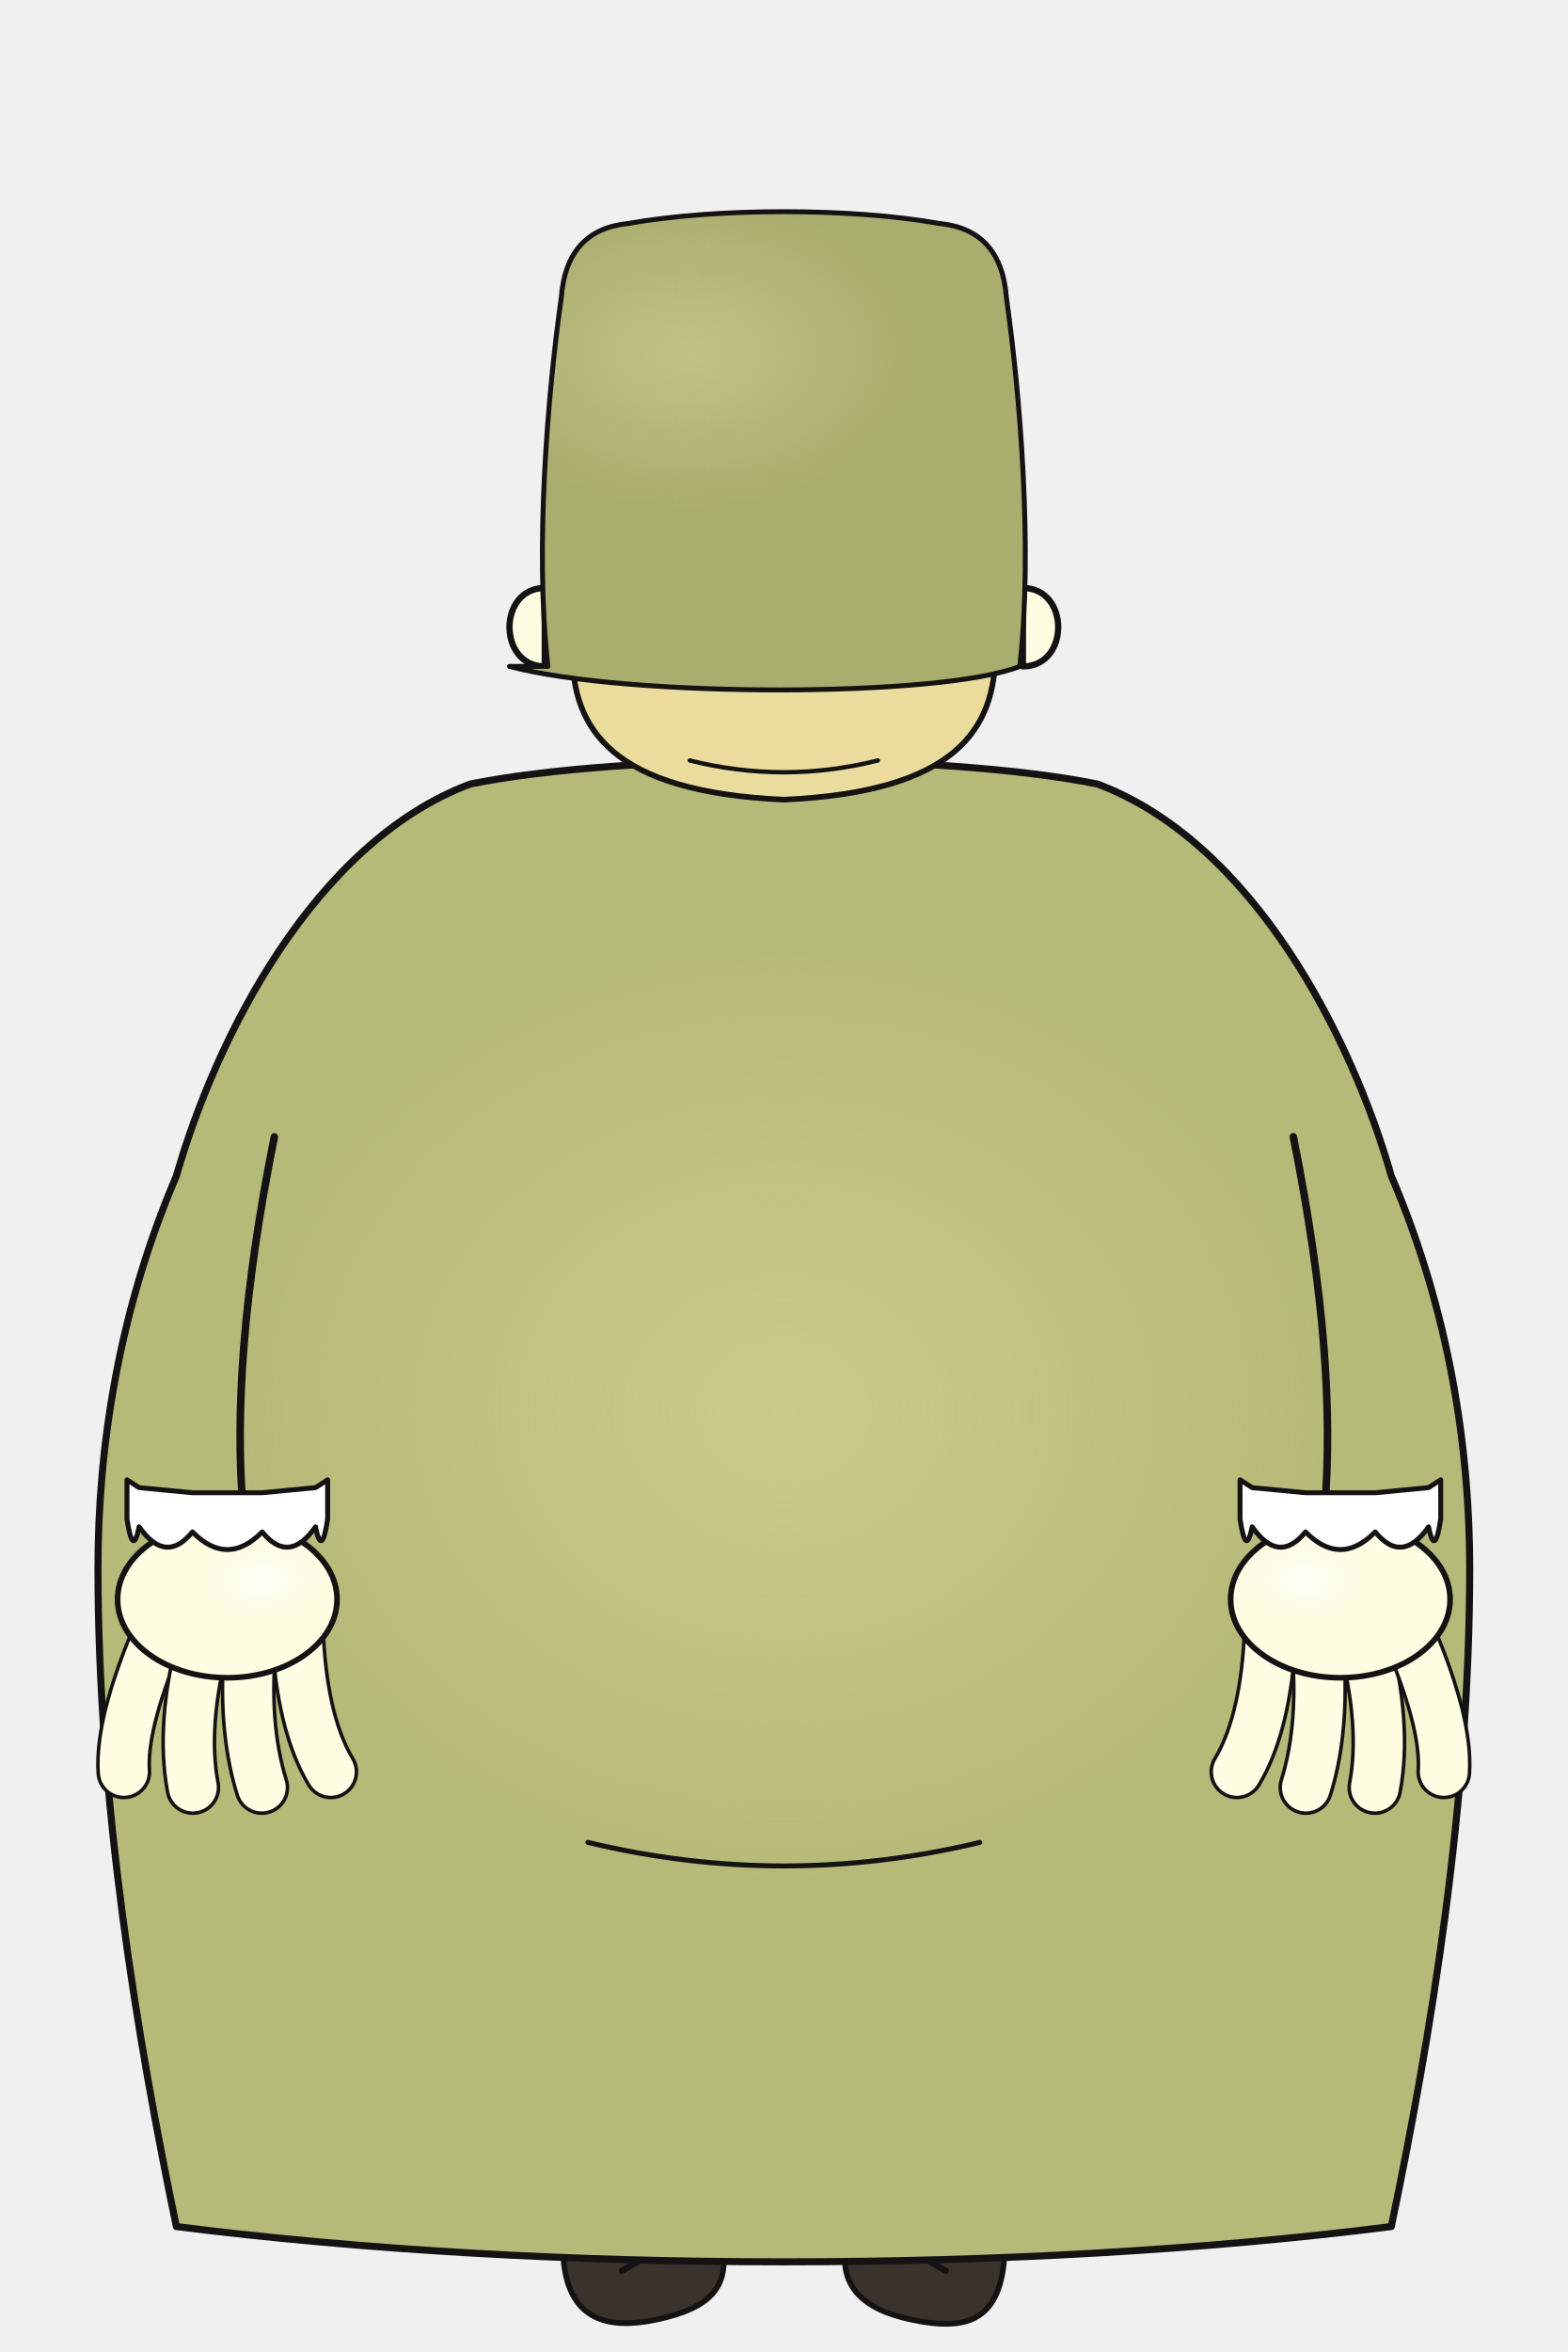
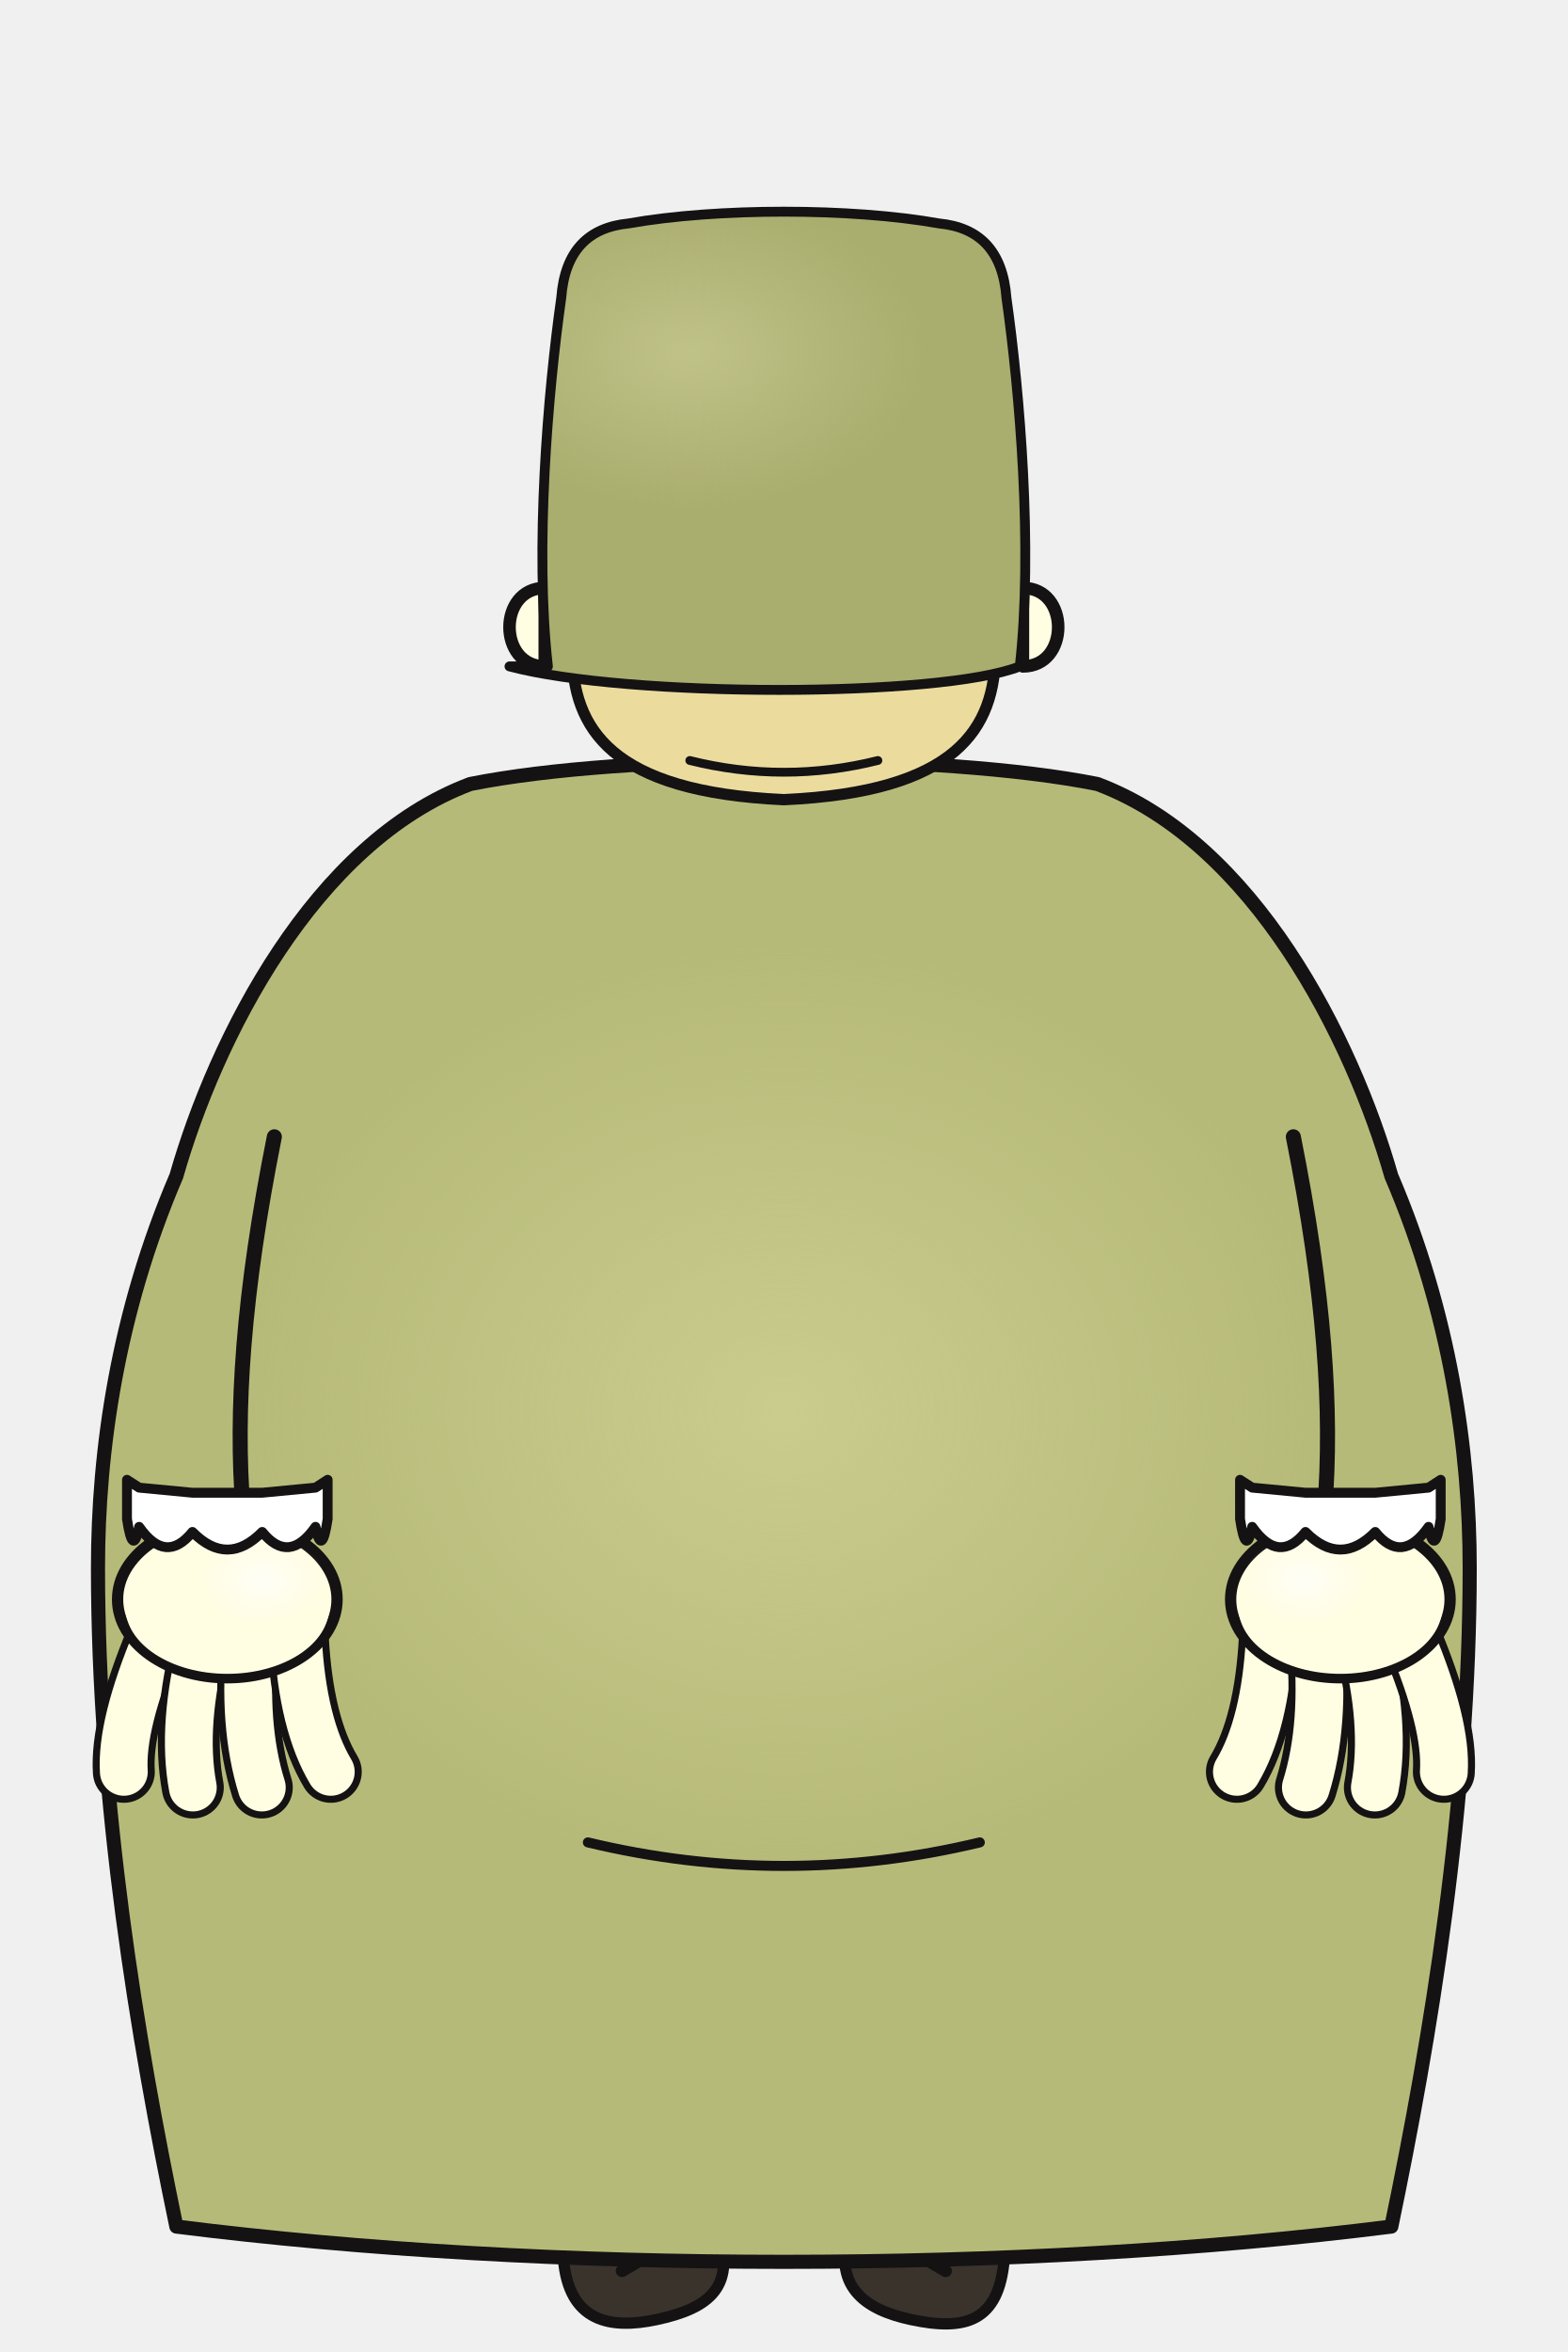
<svg xmlns="http://www.w3.org/2000/svg" width="800" height="1200" viewBox="0 0 400 600">
  <defs>
    <radialGradient id="g1">
      <stop offset="0" stop-color="#CDCF92" stop-opacity="0.85" />
      <stop offset="0.0" stop-color="#CDCF92" stop-opacity="0.85" />
      <stop offset="1" stop-color="#CDCF92" stop-opacity="0" />
    </radialGradient>
    <clipPath id="s1">
      <path d="M120,200 C80,215 55,265 45,300 C30,335 25,370 25,400 C25,460 35,520 45,568 C140,580 260,580 355,568 C365,520 375,460 375,400 C375,370 370,335 355,300 C345,265 320,215 280,200 C240,192 160,192 120,200 Z" />
    </clipPath>
    <radialGradient id="g2">
      <stop offset="0" stop-color="#FFFFFF" stop-opacity="0.7" />
      <stop offset="0.0" stop-color="#FFFFFF" stop-opacity="0.7" />
      <stop offset="1" stop-color="#FFFFFF" stop-opacity="0" />
    </radialGradient>
    <clipPath id="s2">
      <path d="M30,388 L86,388 L86,428 L30,428 Z" />
    </clipPath>
    <radialGradient id="g3">
      <stop offset="0" stop-color="#FFFFFF" stop-opacity="0.7" />
      <stop offset="0.0" stop-color="#FFFFFF" stop-opacity="0.7" />
      <stop offset="1" stop-color="#FFFFFF" stop-opacity="0" />
    </radialGradient>
    <clipPath id="s3">
      <path d="M314,388 L370,388 L370,428 L314,428 Z" />
    </clipPath>
    <radialGradient id="g4">
      <stop offset="0" stop-color="#C4C68C" stop-opacity="0.85" />
      <stop offset="0.0" stop-color="#C4C68C" stop-opacity="0.85" />
      <stop offset="1" stop-color="#C4C68C" stop-opacity="0" />
    </radialGradient>
    <clipPath id="s4">
      <path d="M139.8,170 C136.4,140 139.8,100 143.2,76 C144.1,64 150.1,58 160.4,57 C182.8,53 217.2,53 239.6,57 C249.9,58 255.9,64 256.8,76 C260.2,100 263.6,140 260.2,170 C240,178 160,178 130,170 Z" />
    </clipPath>
  </defs>
-   <path d="M150,540 L180,540 L180,574 L150,574 Z" fill="#C2BF96" stroke="#141213" stroke-width="1.08" stroke-linejoin="round" stroke-linecap="round" />
+   <path d="M150,540 L180,540 L180,574 L150,574 Z" fill="#C2BF96" stroke="#141213" stroke-width="2.16" stroke-linejoin="round" stroke-linecap="round" />
  <g transform="rotate(-12 165 580)">
-     <path d="M145,572 C143,588 153,592 165,592 C179,592 187,588 185,572 C173,566 157,566 145,572 Z" fill="#3A332B" stroke="#141213" stroke-width="1.44" stroke-linejoin="round" stroke-linecap="round" />
-     <path d="M159,574 L171,578 M171,574 L159,578" fill="none" stroke="#141213" stroke-width="1.6" stroke-linejoin="round" stroke-linecap="round" />
+     <path d="M145,572 C143,588 153,592 165,592 C179,592 187,588 185,572 C173,566 157,566 145,572 Z" fill="#3A332B" stroke="#141213" stroke-width="2.88" stroke-linejoin="round" stroke-linecap="round" />
+     <path d="M159,574 L171,578 M171,574 L159,578" fill="none" stroke="#141213" stroke-width="3.2" stroke-linejoin="round" stroke-linecap="round" />
  </g>
-   <path d="M220,540 L250,540 L250,574 L220,574 Z" fill="#C2BF96" stroke="#141213" stroke-width="1.08" stroke-linejoin="round" stroke-linecap="round" />
+   <path d="M220,540 L250,540 L250,574 L220,574 Z" fill="#C2BF96" stroke="#141213" stroke-width="2.16" stroke-linejoin="round" stroke-linecap="round" />
  <g transform="rotate(12 235 580)">
-     <path d="M215,572 C213,588 223,592 235,592 C249,592 257,588 255,572 C243,566 227,566 215,572 Z" fill="#3A332B" stroke="#141213" stroke-width="1.44" stroke-linejoin="round" stroke-linecap="round" />
-     <path d="M229,574 L241,578 M241,574 L229,578" fill="none" stroke="#141213" stroke-width="1.6" stroke-linejoin="round" stroke-linecap="round" />
+     <path d="M215,572 C213,588 223,592 235,592 C249,592 257,588 255,572 C243,566 227,566 215,572 Z" fill="#3A332B" stroke="#141213" stroke-width="2.88" stroke-linejoin="round" stroke-linecap="round" />
+     <path d="M229,574 L241,578 M241,574 L229,578" fill="none" stroke="#141213" stroke-width="3.2" stroke-linejoin="round" stroke-linecap="round" />
  </g>
  <path d="M120,200 C80,215 55,265 45,300 C30,335 25,370 25,400 C25,460 35,520 45,568 C140,580 260,580 355,568 C365,520 375,460 375,400 C375,370 370,335 355,300 C345,265 320,215 280,200 C240,192 160,192 120,200 Z" fill="#B6BA78" />
  <g clip-path="url(#s1)">
    <ellipse cx="200" cy="360" rx="140" ry="120" fill="url(#g1)" />
  </g>
-   <path d="M120,200 C80,215 55,265 45,300 C30,335 25,370 25,400 C25,460 35,520 45,568 C140,580 260,580 355,568 C365,520 375,460 375,400 C375,370 370,335 355,300 C345,265 320,215 280,200 C240,192 160,192 120,200 Z" fill="none" stroke="#141213" stroke-width="1.8" stroke-linejoin="round" stroke-linecap="round" />
-   <path d="M70,290 C62,330 60,360 62,385 M330,290 C338,330 340,360 338,385" fill="none" stroke="#141213" stroke-width="1.92" stroke-linejoin="round" stroke-linecap="round" />
-   <path d="M150,470 Q200,482 250,470" fill="none" stroke="#141213" stroke-width="1.28" stroke-linejoin="round" stroke-linecap="round" />
-   <path d="M40.0,418 Q30.8,440 31.6,452.0" fill="none" stroke="#141213" stroke-width="14" stroke-linejoin="round" stroke-linecap="round" />
+   <path d="M120,200 C80,215 55,265 45,300 C30,335 25,370 25,400 C25,460 35,520 45,568 C140,580 260,580 355,568 C365,520 375,460 375,400 C375,370 370,335 355,300 C345,265 320,215 280,200 C240,192 160,192 120,200 Z" fill="none" stroke="#141213" stroke-width="3.6" stroke-linejoin="round" stroke-linecap="round" />
+   <path d="M70,290 C62,330 60,360 62,385 M330,290 C338,330 340,360 338,385" fill="none" stroke="#141213" stroke-width="3.84" stroke-linejoin="round" stroke-linecap="round" />
+   <path d="M150,470 Q200,482 250,470" fill="none" stroke="#141213" stroke-width="2.56" stroke-linejoin="round" stroke-linecap="round" />
+   <path d="M40.0,418 Q30.8,440 31.6,452.0" fill="none" stroke="#141213" stroke-width="15.8" stroke-linejoin="round" stroke-linecap="round" />
  <path d="M40.0,418 Q30.8,440 31.6,452.0" fill="none" stroke="#FFFDE2" stroke-width="12.2" stroke-linejoin="round" stroke-linecap="round" />
-   <path d="M52.0,418 Q46.2,440 49.2,456.0" fill="none" stroke="#141213" stroke-width="14" stroke-linejoin="round" stroke-linecap="round" />
+   <path d="M52.0,418 Q46.2,440 49.2,456.0" fill="none" stroke="#141213" stroke-width="15.8" stroke-linejoin="round" stroke-linecap="round" />
  <path d="M52.0,418 Q46.2,440 49.2,456.0" fill="none" stroke="#FFFDE2" stroke-width="12.2" stroke-linejoin="round" stroke-linecap="round" />
-   <path d="M64.0,418 Q61.8,440 66.8,456.0" fill="none" stroke="#141213" stroke-width="14" stroke-linejoin="round" stroke-linecap="round" />
+   <path d="M64.0,418 Q61.8,440 66.8,456.0" fill="none" stroke="#141213" stroke-width="15.8" stroke-linejoin="round" stroke-linecap="round" />
  <path d="M64.0,418 Q61.8,440 66.8,456.0" fill="none" stroke="#FFFDE2" stroke-width="12.2" stroke-linejoin="round" stroke-linecap="round" />
-   <path d="M76.0,418 Q77.2,440 84.4,452.0" fill="none" stroke="#141213" stroke-width="14" stroke-linejoin="round" stroke-linecap="round" />
+   <path d="M76.0,418 Q77.2,440 84.4,452.0" fill="none" stroke="#141213" stroke-width="15.8" stroke-linejoin="round" stroke-linecap="round" />
  <path d="M76.0,418 Q77.2,440 84.4,452.0" fill="none" stroke="#FFFDE2" stroke-width="12.2" stroke-linejoin="round" stroke-linecap="round" />
-   <ellipse cx="58.0" cy="408.0" rx="28.0" ry="20.0" fill="#FFFDE2" stroke="#141213" stroke-width="1.44" />
+   <ellipse cx="58.0" cy="408.0" rx="28.0" ry="20.0" fill="#FFFDE2" stroke="#141213" stroke-width="2.88" />
  <ellipse cx="58.0" cy="410.0" rx="26.0" ry="17.0" fill="#FFFDE2" />
  <g clip-path="url(#s2)">
    <ellipse cx="67" cy="403" rx="16" ry="11" fill="url(#g2)" />
  </g>
-   <path d="M32.4,377.5 L35.5,379.5 L49.1,380.8 L66.9,380.8 L80.5,379.5 L83.6,377.5 L83.6,387.5 Q82.1,397.5 80.5,389.5 Q73.7,399.2 66.9,390.8 Q58.0,399.8 49.1,390.8 Q42.3,399.2 35.5,389.5 Q33.9,397.5 32.4,387.5 Z" fill="#FFFFFF" stroke="#141213" stroke-width="1.26" stroke-linejoin="round" stroke-linecap="round" />
-   <path d="M324.0,418 Q322.8,440 315.6,452.0" fill="none" stroke="#141213" stroke-width="14" stroke-linejoin="round" stroke-linecap="round" />
+   <path d="M32.4,377.5 L35.5,379.5 L49.1,380.8 L66.9,380.8 L80.5,379.5 L83.6,377.5 L83.6,387.5 Q82.1,397.5 80.5,389.5 Q73.7,399.2 66.9,390.8 Q58.0,399.8 49.1,390.8 Q42.3,399.2 35.5,389.5 Q33.9,397.5 32.4,387.5 Z" fill="#FFFFFF" stroke="#141213" stroke-width="2.52" stroke-linejoin="round" stroke-linecap="round" />
+   <path d="M324.0,418 Q322.8,440 315.6,452.0" fill="none" stroke="#141213" stroke-width="15.8" stroke-linejoin="round" stroke-linecap="round" />
  <path d="M324.0,418 Q322.8,440 315.6,452.0" fill="none" stroke="#FFFDE2" stroke-width="12.2" stroke-linejoin="round" stroke-linecap="round" />
-   <path d="M336.0,418 Q338.2,440 333.2,456.0" fill="none" stroke="#141213" stroke-width="14" stroke-linejoin="round" stroke-linecap="round" />
+   <path d="M336.0,418 Q338.2,440 333.2,456.0" fill="none" stroke="#141213" stroke-width="15.8" stroke-linejoin="round" stroke-linecap="round" />
  <path d="M336.0,418 Q338.2,440 333.2,456.0" fill="none" stroke="#FFFDE2" stroke-width="12.2" stroke-linejoin="round" stroke-linecap="round" />
-   <path d="M348.0,418 Q353.8,440 350.8,456.0" fill="none" stroke="#141213" stroke-width="14" stroke-linejoin="round" stroke-linecap="round" />
+   <path d="M348.0,418 Q353.8,440 350.8,456.0" fill="none" stroke="#141213" stroke-width="15.8" stroke-linejoin="round" stroke-linecap="round" />
  <path d="M348.0,418 Q353.8,440 350.8,456.0" fill="none" stroke="#FFFDE2" stroke-width="12.2" stroke-linejoin="round" stroke-linecap="round" />
-   <path d="M360.0,418 Q369.2,440 368.4,452.0" fill="none" stroke="#141213" stroke-width="14" stroke-linejoin="round" stroke-linecap="round" />
+   <path d="M360.0,418 Q369.2,440 368.4,452.0" fill="none" stroke="#141213" stroke-width="15.8" stroke-linejoin="round" stroke-linecap="round" />
  <path d="M360.0,418 Q369.2,440 368.4,452.0" fill="none" stroke="#FFFDE2" stroke-width="12.2" stroke-linejoin="round" stroke-linecap="round" />
-   <ellipse cx="342.0" cy="408.0" rx="28.0" ry="20.0" fill="#FFFDE2" stroke="#141213" stroke-width="1.44" />
+   <ellipse cx="342.0" cy="408.0" rx="28.0" ry="20.0" fill="#FFFDE2" stroke="#141213" stroke-width="2.88" />
  <ellipse cx="342.0" cy="410.0" rx="26.0" ry="17.0" fill="#FFFDE2" />
  <g clip-path="url(#s3)">
    <ellipse cx="333" cy="403" rx="16" ry="11" fill="url(#g3)" />
  </g>
-   <path d="M316.4,377.5 L319.5,379.5 L333.1,380.8 L350.9,380.8 L364.5,379.5 L367.6,377.5 L367.6,387.5 Q366.1,397.5 364.5,389.5 Q357.7,399.2 350.9,390.8 Q342.0,399.8 333.1,390.8 Q326.3,399.2 319.5,389.5 Q317.9,397.5 316.4,387.5 Z" fill="#FFFFFF" stroke="#141213" stroke-width="1.26" stroke-linejoin="round" stroke-linecap="round" />
-   <path d="M146,166 C146,186 156,202 200,204 C244,202 254,186 254,166 Z" fill="#EBDC9E" stroke="#141213" stroke-width="1.44" stroke-linejoin="round" stroke-linecap="round" />
-   <path d="M176,194 Q200,200 224,194" fill="none" stroke="#141213" stroke-width="1.12" stroke-linejoin="round" stroke-linecap="round" />
-   <path d="M139,150 C127,150 127,170 139,170 Z" fill="#FFFDE2" stroke="#141213" stroke-width="1.6" stroke-linejoin="round" stroke-linecap="round" />
-   <path d="M261,150 C273,150 273,170 261,170 Z" fill="#FFFDE2" stroke="#141213" stroke-width="1.6" stroke-linejoin="round" stroke-linecap="round" />
+   <path d="M316.4,377.5 L319.5,379.5 L333.1,380.8 L350.9,380.8 L364.5,379.5 L367.6,377.5 L367.6,387.5 Q366.1,397.5 364.5,389.5 Q357.7,399.2 350.9,390.8 Q342.0,399.8 333.1,390.8 Q326.3,399.2 319.5,389.5 Q317.9,397.5 316.4,387.5 Z" fill="#FFFFFF" stroke="#141213" stroke-width="2.52" stroke-linejoin="round" stroke-linecap="round" />
+   <path d="M146,166 C146,186 156,202 200,204 C244,202 254,186 254,166 Z" fill="#EBDC9E" stroke="#141213" stroke-width="2.88" stroke-linejoin="round" stroke-linecap="round" />
+   <path d="M176,194 Q200,200 224,194" fill="none" stroke="#141213" stroke-width="2.24" stroke-linejoin="round" stroke-linecap="round" />
+   <path d="M139,150 C127,150 127,170 139,170 Z" fill="#FFFDE2" stroke="#141213" stroke-width="3.2" stroke-linejoin="round" stroke-linecap="round" />
+   <path d="M261,150 C273,150 273,170 261,170 Z" fill="#FFFDE2" stroke="#141213" stroke-width="3.2" stroke-linejoin="round" stroke-linecap="round" />
  <path d="M139.8,170 C136.4,140 139.8,100 143.2,76 C144.1,64 150.1,58 160.4,57 C182.8,53 217.2,53 239.6,57 C249.9,58 255.9,64 256.8,76 C260.2,100 263.6,140 260.2,170 C240,178 160,178 130,170 Z" fill="#A9AD6E" />
  <g clip-path="url(#s4)">
    <ellipse cx="176" cy="90" rx="60" ry="40" fill="url(#g4)" />
  </g>
-   <path d="M139.8,170 C136.4,140 139.8,100 143.2,76 C144.1,64 150.1,58 160.4,57 C182.8,53 217.2,53 239.6,57 C249.9,58 255.9,64 256.8,76 C260.2,100 263.6,140 260.2,170 C240,178 160,178 130,170 Z" fill="none" stroke="#141213" stroke-width="1.26" stroke-linejoin="round" stroke-linecap="round" />
+   <path d="M139.8,170 C136.4,140 139.8,100 143.2,76 C144.1,64 150.1,58 160.4,57 C182.8,53 217.2,53 239.6,57 C249.9,58 255.9,64 256.8,76 C260.2,100 263.6,140 260.2,170 C240,178 160,178 130,170 Z" fill="none" stroke="#141213" stroke-width="2.52" stroke-linejoin="round" stroke-linecap="round" />
</svg>
